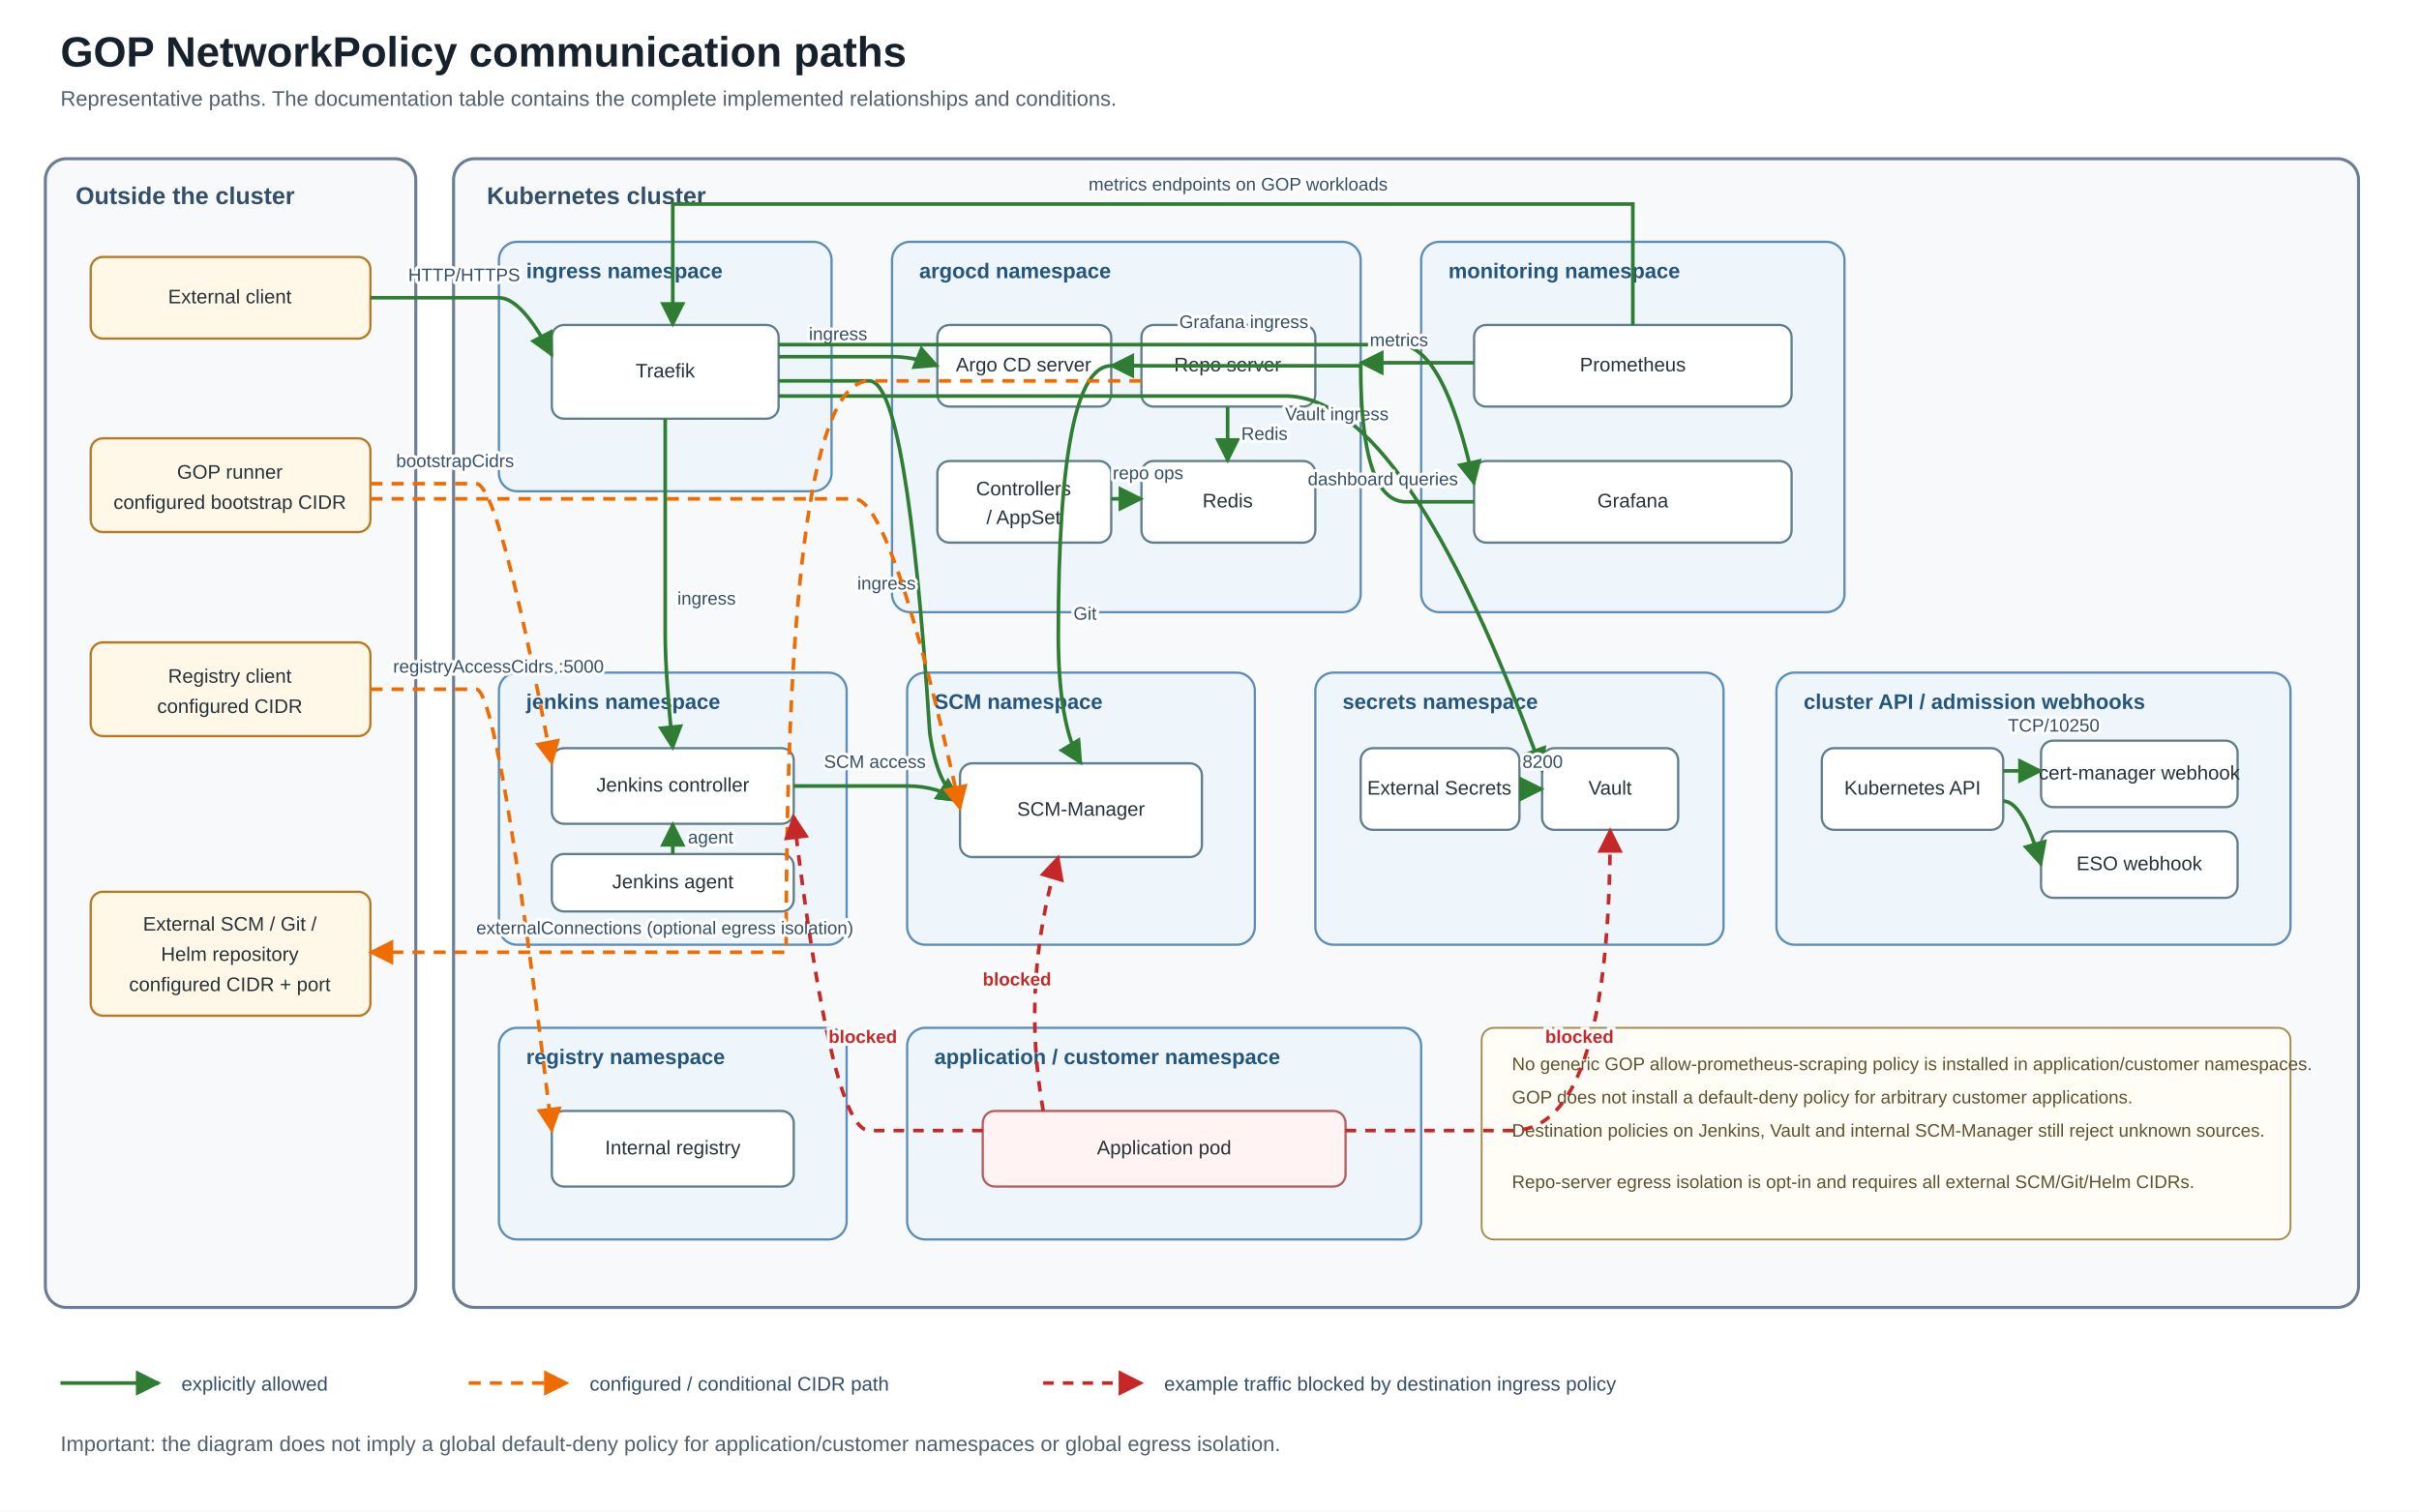
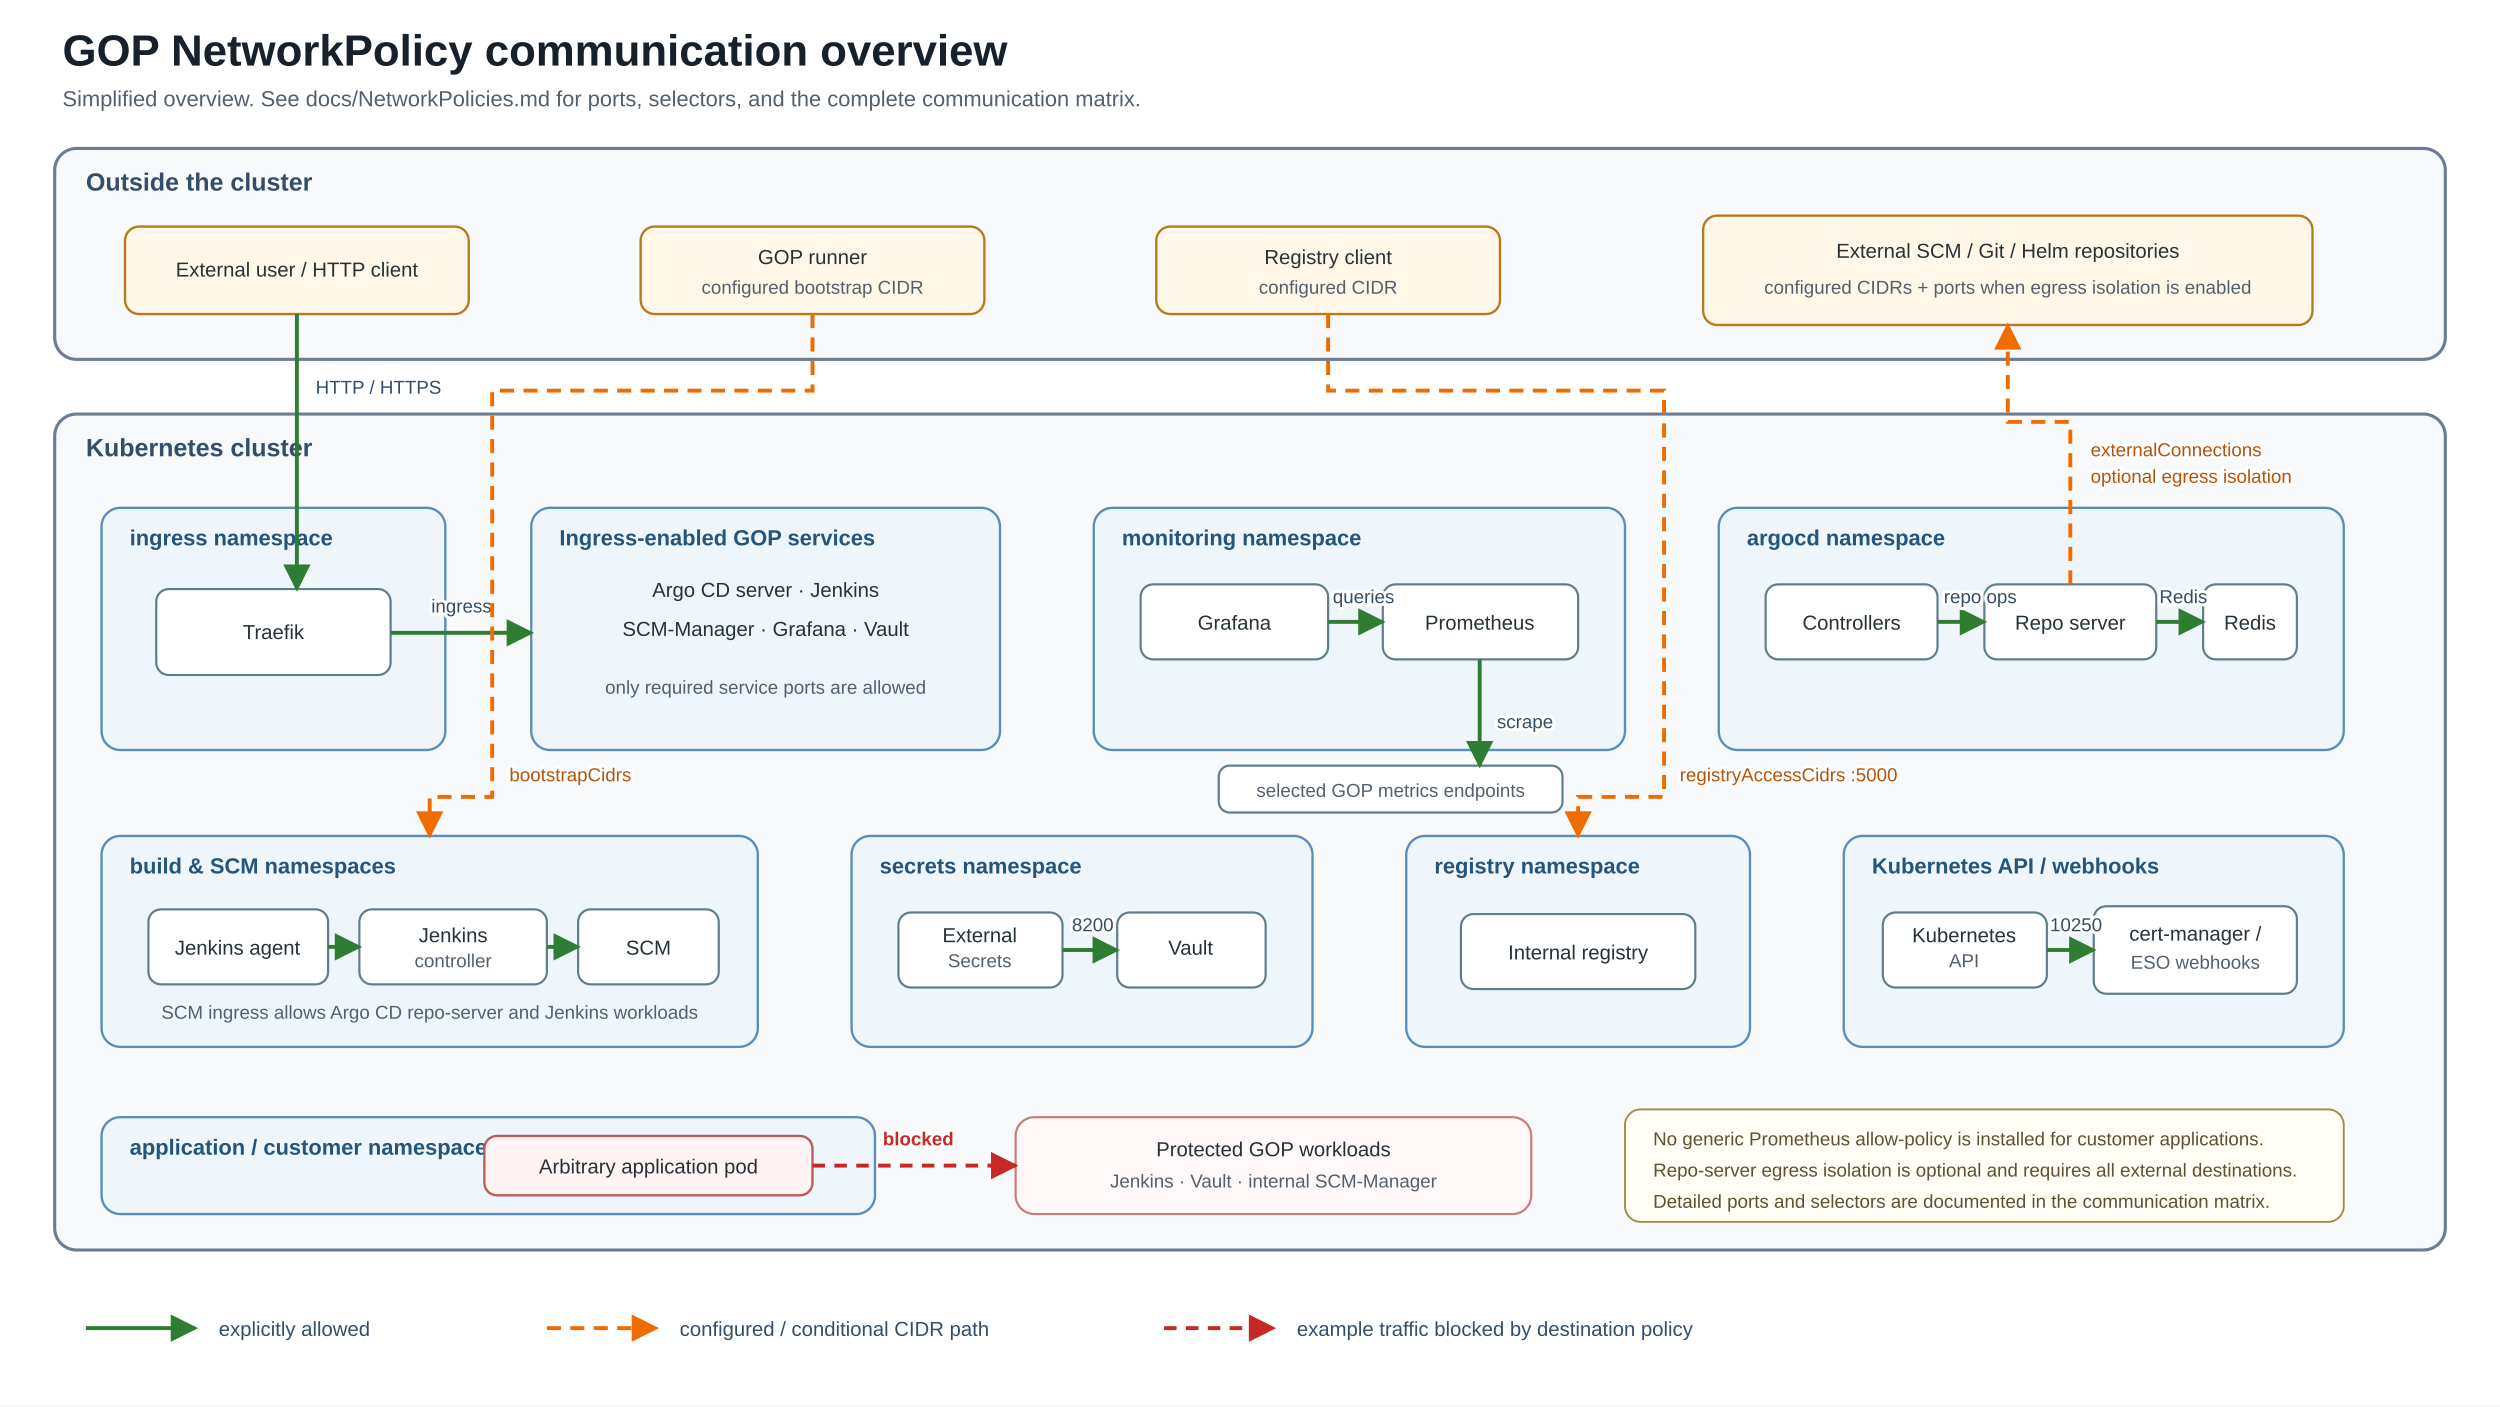
- <svg xmlns="http://www.w3.org/2000/svg" width="1600" height="1000" viewBox="0 0 1600 1000" role="img" aria-labelledby="title desc">
+ <svg xmlns="http://www.w3.org/2000/svg" width="1600" height="900" viewBox="0 0 1600 900" role="img" aria-labelledby="title desc">
  <defs>
    <marker id="arrow-green" viewBox="0 0 10 10" refX="9" refY="5" markerWidth="7" markerHeight="7" orient="auto-start-reverse">
      <path d="M 0 0 L 10 5 L 0 10 z" fill="#2e7d32" />
    </marker>
    <marker id="arrow-orange" viewBox="0 0 10 10" refX="9" refY="5" markerWidth="7" markerHeight="7" orient="auto-start-reverse">
      <path d="M 0 0 L 10 5 L 0 10 z" fill="#ef6c00" />
    </marker>
    <marker id="arrow-red" viewBox="0 0 10 10" refX="9" refY="5" markerWidth="7" markerHeight="7" orient="auto-start-reverse">
      <path d="M 0 0 L 10 5 L 0 10 z" fill="#c62828" />
    </marker>
    <style>
      .title { font: 700 28px Arial, sans-serif; fill: #17212b; }
      .subtitle { font: 14px Arial, sans-serif; fill: #52606d; }
-       .zone { fill: #f7f9fb; stroke: #6b7c93; stroke-width: 2; rx: 14; }
+       .zone { fill: #f7f9fb; stroke: #6b7c93; stroke-width: 2; }
      .zone-title { font: 700 16px Arial, sans-serif; fill: #334e68; }
-       .ns { fill: #eef5fb; stroke: #5b8db8; stroke-width: 1.5; rx: 12; }
-       .ns-title { font: 700 14px Arial, sans-serif; fill: #24557a; }
-       .node { fill: #ffffff; stroke: #607d8b; stroke-width: 1.5; rx: 8; }
-       .node-text { font: 13px Arial, sans-serif; fill: #263238; text-anchor: middle; dominant-baseline: middle; }
-       .external { fill: #fff8e8; stroke: #b7791f; stroke-width: 1.5; rx: 8; }
-       .app { fill: #fff3f3; stroke: #b85c5c; stroke-width: 1.5; rx: 8; }
-       .note { fill: #fffdf5; stroke: #9f8b4c; stroke-width: 1.2; rx: 8; }
+       .group { fill: #eef5fb; stroke: #5b8db8; stroke-width: 1.5; }
+       .group-title { font: 700 14px Arial, sans-serif; fill: #24557a; }
+       .node { fill: #ffffff; stroke: #607d8b; stroke-width: 1.4; }
+       .external { fill: #fff8e8; stroke: #b7791f; stroke-width: 1.5; }
+       .customer { fill: #fff3f3; stroke: #b85c5c; stroke-width: 1.5; }
+       .protected { fill: #fff8f8; stroke: #c97b7b; stroke-width: 1.4; }
+       .note { fill: #fffdf5; stroke: #9f8b4c; stroke-width: 1.2; }
+       .node-text { font: 13px Arial, sans-serif; fill: #263238; text-anchor: middle; }
+       .small { font: 12px Arial, sans-serif; fill: #52606d; text-anchor: middle; }
      .note-text { font: 12px Arial, sans-serif; fill: #5d5130; }
-       .allowed { fill: none; stroke: #2e7d32; stroke-width: 2.4; marker-end: url(#arrow-green); }
-       .conditional { fill: none; stroke: #ef6c00; stroke-width: 2.4; stroke-dasharray: 8 6; marker-end: url(#arrow-orange); }
-       .blocked { fill: none; stroke: #c62828; stroke-width: 2.4; stroke-dasharray: 7 6; marker-end: url(#arrow-red); }
+       .allowed { fill: none; stroke: #2e7d32; stroke-width: 2.5; marker-end: url(#arrow-green); }
+       .conditional { fill: none; stroke: #ef6c00; stroke-width: 2.5; stroke-dasharray: 9 6; marker-end: url(#arrow-orange); }
+       .blocked { fill: none; stroke: #c62828; stroke-width: 2.5; stroke-dasharray: 8 6; marker-end: url(#arrow-red); }
      .edge-label { font: 12px Arial, sans-serif; fill: #334e68; paint-order: stroke; stroke: #ffffff; stroke-width: 4px; stroke-linejoin: round; }
-       .blocked-label { font: 700 12px Arial, sans-serif; fill: #c62828; paint-order: stroke; stroke: #ffffff; stroke-width: 4px; }
+       .conditional-label { font: 12px Arial, sans-serif; fill: #b45309; paint-order: stroke; stroke: #ffffff; stroke-width: 4px; stroke-linejoin: round; }
+       .blocked-label { font: 700 12px Arial, sans-serif; fill: #c62828; paint-order: stroke; stroke: #ffffff; stroke-width: 4px; stroke-linejoin: round; }
      .legend { font: 13px Arial, sans-serif; fill: #334e68; }
    </style>
  </defs>
-   <rect width="1600" height="1000" fill="#ffffff" />
-   <text x="40" y="44" class="title">GOP NetworkPolicy communication paths</text>
-   <text x="40" y="70" class="subtitle">Representative paths. The documentation table contains the complete implemented relationships and conditions.</text>
-   <rect x="30" y="105" width="245" height="760" class="zone" />
-   <text x="50" y="135" class="zone-title">Outside the cluster</text>
-   <rect x="60" y="170" width="185" height="54" class="external" />
-   <text x="152" y="197" class="node-text">External client</text>
-   <rect x="60" y="290" width="185" height="62" class="external" />
-   <text x="152" y="313" class="node-text">GOP runner</text>
-   <text x="152" y="333" class="node-text">configured bootstrap CIDR</text>
-   <rect x="60" y="425" width="185" height="62" class="external" />
-   <text x="152" y="448" class="node-text">Registry client</text>
-   <text x="152" y="468" class="node-text">configured CIDR</text>
-   <rect x="60" y="590" width="185" height="82" class="external" />
-   <text x="152" y="612" class="node-text">External SCM / Git /</text>
-   <text x="152" y="632" class="node-text">Helm repository</text>
-   <text x="152" y="652" class="node-text">configured CIDR + port</text>
-   <rect x="300" y="105" width="1260" height="760" class="zone" />
-   <text x="322" y="135" class="zone-title">Kubernetes cluster</text>
-   <rect x="330" y="160" width="220" height="165" class="ns" />
-   <text x="348" y="184" class="ns-title">ingress namespace</text>
-   <rect x="365" y="215" width="150" height="62" class="node" />
-   <text x="440" y="246" class="node-text">Traefik</text>
-   <rect x="590" y="160" width="310" height="245" class="ns" />
-   <text x="608" y="184" class="ns-title">argocd namespace</text>
-   <rect x="620" y="215" width="115" height="54" class="node" />
-   <text x="677" y="242" class="node-text">Argo CD server</text>
-   <rect x="755" y="215" width="115" height="54" class="node" />
-   <text x="812" y="242" class="node-text">Repo server</text>
-   <rect x="755" y="305" width="115" height="54" class="node" />
-   <text x="812" y="332" class="node-text">Redis</text>
-   <rect x="620" y="305" width="115" height="54" class="node" />
-   <text x="677" y="324" class="node-text">Controllers</text>
-   <text x="677" y="343" class="node-text">/ AppSet</text>
-   <rect x="940" y="160" width="280" height="245" class="ns" />
-   <text x="958" y="184" class="ns-title">monitoring namespace</text>
-   <rect x="975" y="215" width="210" height="54" class="node" />
-   <text x="1080" y="242" class="node-text">Prometheus</text>
-   <rect x="975" y="305" width="210" height="54" class="node" />
-   <text x="1080" y="332" class="node-text">Grafana</text>
-   <rect x="330" y="445" width="230" height="180" class="ns" />
-   <text x="348" y="469" class="ns-title">jenkins namespace</text>
-   <rect x="365" y="495" width="160" height="50" class="node" />
-   <text x="445" y="520" class="node-text">Jenkins controller</text>
-   <rect x="365" y="565" width="160" height="38" class="node" />
-   <text x="445" y="584" class="node-text">Jenkins agent</text>
-   <rect x="600" y="445" width="230" height="180" class="ns" />
-   <text x="618" y="469" class="ns-title">SCM namespace</text>
-   <rect x="635" y="505" width="160" height="62" class="node" />
-   <text x="715" y="536" class="node-text">SCM-Manager</text>
-   <rect x="870" y="445" width="270" height="180" class="ns" />
-   <text x="888" y="469" class="ns-title">secrets namespace</text>
-   <rect x="900" y="495" width="105" height="54" class="node" />
-   <text x="952" y="522" class="node-text">External Secrets</text>
-   <rect x="1020" y="495" width="90" height="54" class="node" />
-   <text x="1065" y="522" class="node-text">Vault</text>
-   <rect x="1175" y="445" width="340" height="180" class="ns" />
-   <text x="1193" y="469" class="ns-title">cluster API / admission webhooks</text>
-   <rect x="1205" y="495" width="120" height="54" class="node" />
-   <text x="1265" y="522" class="node-text">Kubernetes API</text>
-   <rect x="1350" y="490" width="130" height="44" class="node" />
-   <text x="1415" y="512" class="node-text">cert-manager webhook</text>
-   <rect x="1350" y="550" width="130" height="44" class="node" />
-   <text x="1415" y="572" class="node-text">ESO webhook</text>
-   <rect x="330" y="680" width="230" height="140" class="ns" />
-   <text x="348" y="704" class="ns-title">registry namespace</text>
-   <rect x="365" y="735" width="160" height="50" class="node" />
-   <text x="445" y="760" class="node-text">Internal registry</text>
-   <rect x="600" y="680" width="340" height="140" class="ns" />
-   <text x="618" y="704" class="ns-title">application / customer namespace</text>
-   <rect x="650" y="735" width="240" height="50" class="app" />
-   <text x="770" y="760" class="node-text">Application pod</text>
-   <rect x="980" y="680" width="535" height="140" class="note" />
-   <text x="1000" y="708" class="note-text">No generic GOP allow-prometheus-scraping policy is installed in application/customer namespaces.</text>
-   <text x="1000" y="730" class="note-text">GOP does not install a default-deny policy for arbitrary customer applications.</text>
-   <text x="1000" y="752" class="note-text">Destination policies on Jenkins, Vault and internal SCM-Manager still reject unknown sources.</text>
-   <text x="1000" y="786" class="note-text">Repo-server egress isolation is opt-in and requires all external SCM/Git/Helm CIDRs.</text>
-   <path d="M245 197 H330 Q345 197 365 235" class="allowed" />
-   <text x="270" y="186" class="edge-label">HTTP/HTTPS</text>
-   <path d="M515 236 H590 Q605 236 620 242" class="allowed" />
-   <text x="535" y="225" class="edge-label">ingress</text>
-   <path d="M440 277 V420 Q440 445 445 495" class="allowed" />
-   <text x="448" y="400" class="edge-label">ingress</text>
-   <path d="M515 252 H575 Q600 252 615 485 Q620 520 635 530" class="allowed" />
-   <text x="567" y="390" class="edge-label">ingress</text>
-   <path d="M515 228 H925 Q955 228 975 320" class="allowed" />
-   <text x="780" y="217" class="edge-label">Grafana ingress</text>
-   <path d="M515 262 H850 Q930 262 1020 510" class="allowed" />
-   <text x="850" y="278" class="edge-label">Vault ingress</text>
-   <path d="M975 332 H930 Q900 332 900 242 H735" class="allowed" />
-   <text x="865" y="321" class="edge-label">dashboard queries</text>
-   <path d="M735 330 H755" class="allowed" />
-   <text x="736" y="317" class="edge-label">repo ops</text>
-   <path d="M812 269 V305" class="allowed" />
-   <text x="821" y="291" class="edge-label">Redis</text>
-   <path d="M755 242 H735 Q700 242 700 420 Q700 480 715 505" class="allowed" />
-   <text x="710" y="410" class="edge-label">Git</text>
-   <path d="M525 520 H600 Q620 520 635 530" class="allowed" />
-   <text x="545" y="508" class="edge-label">SCM access</text>
-   <path d="M445 565 V545" class="allowed" />
-   <text x="455" y="558" class="edge-label">agent</text>
-   <path d="M1005 522 H1020" class="allowed" />
-   <text x="1007" y="508" class="edge-label">8200</text>
-   <path d="M1325 510 H1350" class="allowed" />
-   <path d="M1325 530 Q1338 530 1350 572" class="allowed" />
-   <text x="1328" y="484" class="edge-label">TCP/10250</text>
-   <path d="M975 240 H900" class="allowed" />
-   <text x="906" y="229" class="edge-label">metrics</text>
-   <path d="M1080 215 V135 H445 V215" class="allowed" />
-   <text x="720" y="126" class="edge-label">metrics endpoints on GOP workloads</text>
-   <path d="M245 320 H315 Q330 320 365 505" class="conditional" />
-   <text x="262" y="309" class="edge-label">bootstrapCidrs</text>
-   <path d="M245 330 H565 Q590 330 635 535" class="conditional" />
-   <path d="M245 456 H315 Q330 456 365 748" class="conditional" />
-   <text x="260" y="445" class="edge-label">registryAccessCidrs :5000</text>
-   <path d="M755 252 H575 Q520 252 520 630 H245" class="conditional" />
-   <text x="315" y="618" class="edge-label">externalConnections (optional egress isolation)</text>
-   <path d="M650 748 H575 Q550 748 525 540" class="blocked" />
-   <text x="548" y="690" class="blocked-label">blocked</text>
-   <path d="M890 748 H1000 Q1065 748 1065 549" class="blocked" />
-   <text x="1022" y="690" class="blocked-label">blocked</text>
-   <path d="M690 735 Q675 650 700 567" class="blocked" />
-   <text x="650" y="652" class="blocked-label">blocked</text>
-   <line x1="40" y1="915" x2="105" y2="915" class="allowed" />
-   <text x="120" y="920" class="legend">explicitly allowed</text>
-   <line x1="310" y1="915" x2="375" y2="915" class="conditional" />
-   <text x="390" y="920" class="legend">configured / conditional CIDR path</text>
-   <line x1="690" y1="915" x2="755" y2="915" class="blocked" />
-   <text x="770" y="920" class="legend">example traffic blocked by destination ingress policy</text>
-   <text x="40" y="960" class="subtitle">Important: the diagram does not imply a global default-deny policy for application/customer namespaces or global egress isolation.</text>
+   <rect width="1600" height="900" fill="#ffffff" />
+   <text x="40" y="42" class="title">GOP NetworkPolicy communication overview</text>
+   <text x="40" y="68" class="subtitle">Simplified overview. See docs/NetworkPolicies.md for ports, selectors, and the complete communication matrix.</text>
+   <rect x="35" y="95" width="1530" height="135" rx="14" class="zone" />
+   <text x="55" y="122" class="zone-title">Outside the cluster</text>
+   <rect x="80" y="145" width="220" height="56" rx="9" class="external" />
+   <text x="190" y="177" class="node-text">External user / HTTP client</text>
+   <rect x="410" y="145" width="220" height="56" rx="9" class="external" />
+   <text x="520" y="169" class="node-text">GOP runner</text>
+   <text x="520" y="188" class="small">configured bootstrap CIDR</text>
+   <rect x="740" y="145" width="220" height="56" rx="9" class="external" />
+   <text x="850" y="169" class="node-text">Registry client</text>
+   <text x="850" y="188" class="small">configured CIDR</text>
+   <rect x="1090" y="138" width="390" height="70" rx="9" class="external" />
+   <text x="1285" y="165" class="node-text">External SCM / Git / Helm repositories</text>
+   <text x="1285" y="188" class="small">configured CIDRs + ports when egress isolation is enabled</text>
+   <rect x="35" y="265" width="1530" height="535" rx="14" class="zone" />
+   <text x="55" y="292" class="zone-title">Kubernetes cluster</text>
+   <rect x="65" y="325" width="220" height="155" rx="12" class="group" />
+   <text x="83" y="349" class="group-title">ingress namespace</text>
+   <rect x="100" y="377" width="150" height="55" rx="8" class="node" />
+   <text x="175" y="409" class="node-text">Traefik</text>
+   <rect x="340" y="325" width="300" height="155" rx="12" class="group" />
+   <text x="358" y="349" class="group-title">Ingress-enabled GOP services</text>
+   <text x="490" y="382" class="node-text">Argo CD server · Jenkins</text>
+   <text x="490" y="407" class="node-text">SCM-Manager · Grafana · Vault</text>
+   <text x="490" y="444" class="small">only required service ports are allowed</text>
+   <rect x="700" y="325" width="340" height="155" rx="12" class="group" />
+   <text x="718" y="349" class="group-title">monitoring namespace</text>
+   <rect x="730" y="374" width="120" height="48" rx="8" class="node" />
+   <text x="790" y="403" class="node-text">Grafana</text>
+   <rect x="885" y="374" width="125" height="48" rx="8" class="node" />
+   <text x="947" y="403" class="node-text">Prometheus</text>
+   <rect x="780" y="490" width="220" height="30" rx="7" class="node" />
+   <text x="890" y="510" class="small">selected GOP metrics endpoints</text>
+   <rect x="1100" y="325" width="400" height="155" rx="12" class="group" />
+   <text x="1118" y="349" class="group-title">argocd namespace</text>
+   <rect x="1130" y="374" width="110" height="48" rx="8" class="node" />
+   <text x="1185" y="403" class="node-text">Controllers</text>
+   <rect x="1270" y="374" width="110" height="48" rx="8" class="node" />
+   <text x="1325" y="403" class="node-text">Repo server</text>
+   <rect x="1410" y="374" width="60" height="48" rx="8" class="node" />
+   <text x="1440" y="403" class="node-text">Redis</text>
+   <rect x="65" y="535" width="420" height="135" rx="12" class="group" />
+   <text x="83" y="559" class="group-title">build &amp; SCM namespaces</text>
+   <rect x="95" y="582" width="115" height="48" rx="8" class="node" />
+   <text x="152" y="611" class="node-text">Jenkins agent</text>
+   <rect x="230" y="582" width="120" height="48" rx="8" class="node" />
+   <text x="290" y="603" class="node-text">Jenkins</text>
+   <text x="290" y="619" class="small">controller</text>
+   <rect x="370" y="582" width="90" height="48" rx="8" class="node" />
+   <text x="415" y="611" class="node-text">SCM</text>
+   <text x="275" y="652" class="small">SCM ingress allows Argo CD repo-server and Jenkins workloads</text>
+   <rect x="545" y="535" width="295" height="135" rx="12" class="group" />
+   <text x="563" y="559" class="group-title">secrets namespace</text>
+   <rect x="575" y="584" width="105" height="48" rx="8" class="node" />
+   <text x="627" y="603" class="node-text">External</text>
+   <text x="627" y="619" class="small">Secrets</text>
+   <rect x="715" y="584" width="95" height="48" rx="8" class="node" />
+   <text x="762" y="611" class="node-text">Vault</text>
+   <rect x="900" y="535" width="220" height="135" rx="12" class="group" />
+   <text x="918" y="559" class="group-title">registry namespace</text>
+   <rect x="935" y="585" width="150" height="48" rx="8" class="node" />
+   <text x="1010" y="614" class="node-text">Internal registry</text>
+   <rect x="1180" y="535" width="320" height="135" rx="12" class="group" />
+   <text x="1198" y="559" class="group-title">Kubernetes API / webhooks</text>
+   <rect x="1205" y="584" width="105" height="48" rx="8" class="node" />
+   <text x="1257" y="603" class="node-text">Kubernetes</text>
+   <text x="1257" y="619" class="small">API</text>
+   <rect x="1340" y="580" width="130" height="56" rx="8" class="node" />
+   <text x="1405" y="602" class="node-text">cert-manager /</text>
+   <text x="1405" y="620" class="small">ESO webhooks</text>
+   <rect x="65" y="715" width="495" height="62" rx="12" class="group" />
+   <text x="83" y="739" class="group-title">application / customer namespace</text>
+   <rect x="310" y="727" width="210" height="38" rx="8" class="customer" />
+   <text x="415" y="751" class="node-text">Arbitrary application pod</text>
+   <rect x="650" y="715" width="330" height="62" rx="12" class="protected" />
+   <text x="815" y="740" class="node-text">Protected GOP workloads</text>
+   <text x="815" y="760" class="small">Jenkins · Vault · internal SCM-Manager</text>
+   <rect x="1040" y="710" width="460" height="72" rx="10" class="note" />
+   <text x="1058" y="733" class="note-text">No generic Prometheus allow-policy is installed for customer applications.</text>
+   <text x="1058" y="753" class="note-text">Repo-server egress isolation is optional and requires all external destinations.</text>
+   <text x="1058" y="773" class="note-text">Detailed ports and selectors are documented in the communication matrix.</text>
+   <path d="M190 201 L190 377" class="allowed" />
+   <text x="202" y="252" class="edge-label">HTTP / HTTPS</text>
+   <path d="M250 405 L340 405" class="allowed" />
+   <text x="276" y="392" class="edge-label">ingress</text>
+   <path d="M850 398 L885 398" class="allowed" />
+   <text x="853" y="386" class="edge-label">queries</text>
+   <path d="M947 422 L947 490" class="allowed" />
+   <text x="958" y="466" class="edge-label">scrape</text>
+   <path d="M1240 398 L1270 398" class="allowed" />
+   <text x="1244" y="386" class="edge-label">repo ops</text>
+   <path d="M1380 398 L1410 398" class="allowed" />
+   <text x="1382" y="386" class="edge-label">Redis</text>
+   <path d="M210 606 L230 606" class="allowed" />
+   <path d="M350 606 L370 606" class="allowed" />
+   <path d="M680 608 L715 608" class="allowed" />
+   <text x="686" y="596" class="edge-label">8200</text>
+   <path d="M1310 608 L1340 608" class="allowed" />
+   <text x="1312" y="596" class="edge-label">10250</text>
+   <path d="M520 201 L520 250 L315 250 L315 510 L275 510 L275 535" class="conditional" />
+   <text x="326" y="500" class="conditional-label">bootstrapCidrs</text>
+   <path d="M850 201 L850 250 L1065 250 L1065 510 L1010 510 L1010 535" class="conditional" />
+   <text x="1075" y="500" class="conditional-label">registryAccessCidrs :5000</text>
+   <path d="M1325 374 L1325 270 L1285 270 L1285 208" class="conditional" />
+   <text x="1338" y="292" class="conditional-label">externalConnections</text>
+   <text x="1338" y="309" class="conditional-label">optional egress isolation</text>
+   <path d="M520 746 L650 746" class="blocked" />
+   <text x="565" y="733" class="blocked-label">blocked</text>
+   <path d="M55 850 L125 850" class="allowed" />
+   <text x="140" y="855" class="legend">explicitly allowed</text>
+   <path d="M350 850 L420 850" class="conditional" />
+   <text x="435" y="855" class="legend">configured / conditional CIDR path</text>
+   <path d="M745 850 L815 850" class="blocked" />
+   <text x="830" y="855" class="legend">example traffic blocked by destination policy</text>
</svg>
